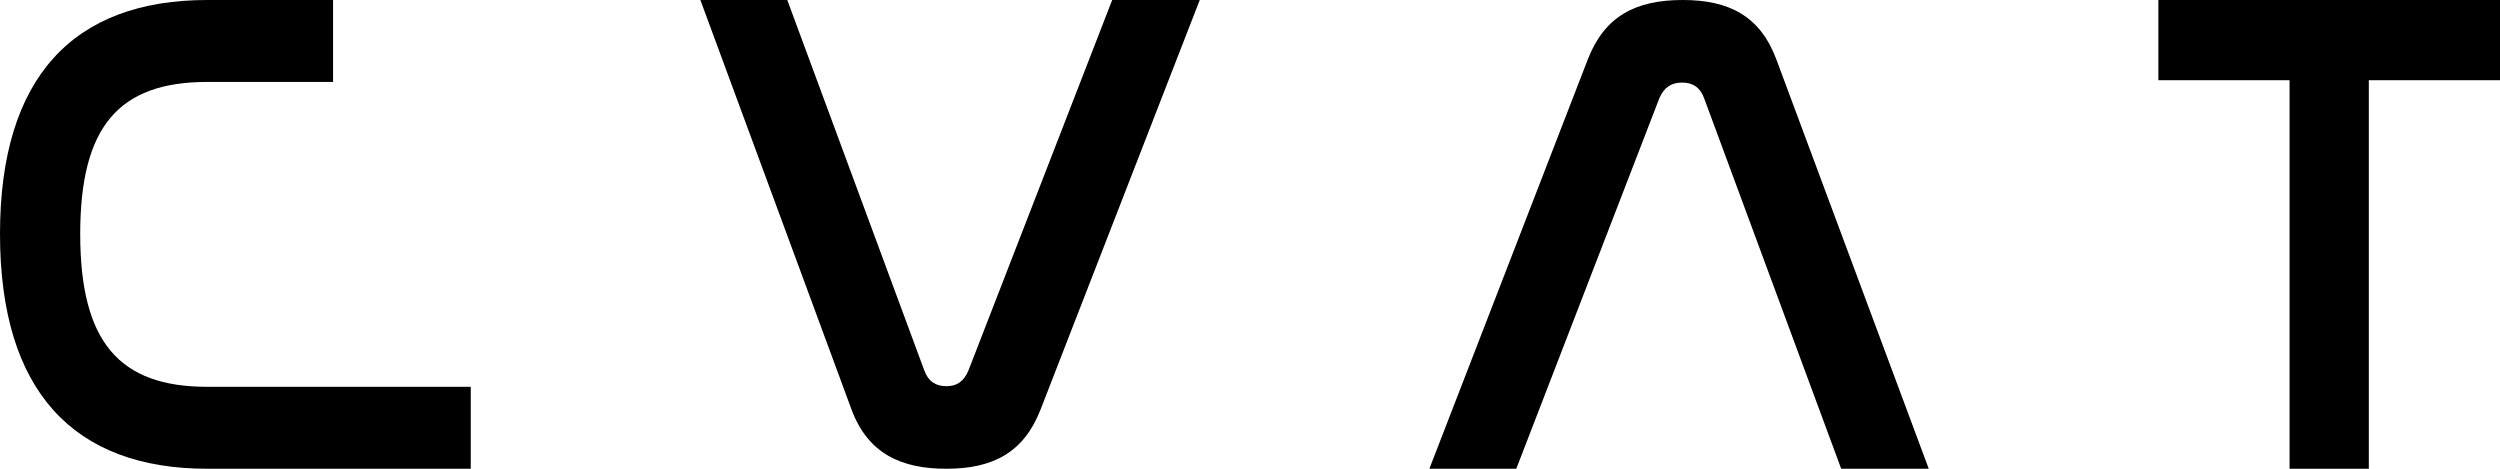
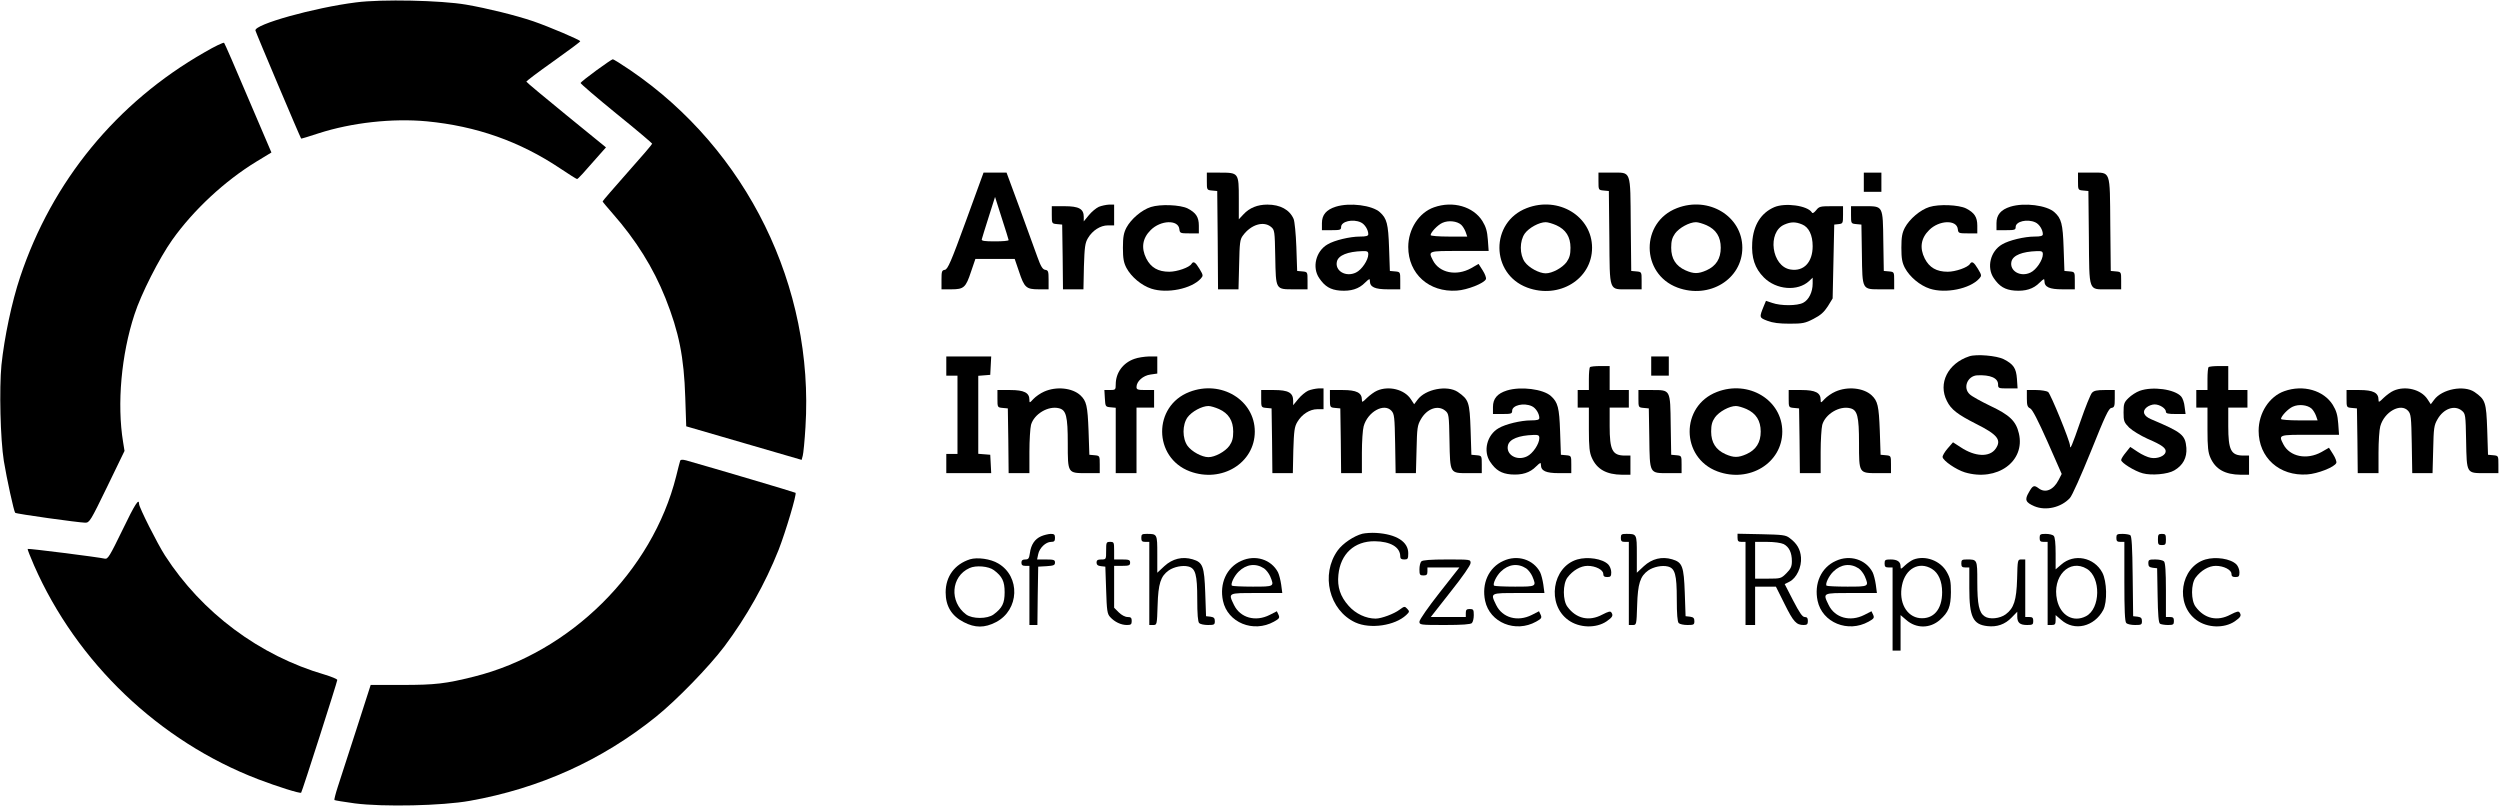
- <svg xmlns="http://www.w3.org/2000/svg" width="64" height="12" viewBox="0 0 80 15">
-   <path d="M6.634 15C2.371 15 0 12.533 0 7.489C0 2.467 2.349 0 6.634 0H10.658V2.622H6.634C3.785 2.622 2.567 4.067 2.567 7.489C2.567 10.933 3.806 12.378 6.634 12.378H15.064V15H6.634Z" />
-   <path d="M22.412 0L27.247 13.1C27.781 14.541 28.872 15 30.284 15C31.782 15 32.766 14.476 33.3 13.1L38.392 0H35.59L30.99 11.856C30.84 12.205 30.627 12.358 30.284 12.358C29.942 12.358 29.707 12.205 29.578 11.856L25.193 0H22.412Z" />
-   <path d="M53.099 3.144C53.249 2.795 53.484 2.642 53.826 2.642C54.169 2.642 54.404 2.795 54.532 3.144L58.918 15H61.72L56.843 1.9C56.329 0.524 55.345 0 53.848 0C52.329 0 51.345 0.524 50.81 1.9L45.74 15H48.521L53.099 3.144Z" />
-   <path d="M69.068 0V2.567H73.266V15H75.802V2.567H80V0H69.068Z" />
+ <svg xmlns="http://www.w3.org/2000/svg" version="1.0" width="1564pt" height="504pt" viewBox="0 0 1564 504" preserveAspectRatio="xMidYMid meet">
+   <g transform="translate(0,504) scale(0.1,-0.1)" fill="#000000" stroke="none">
+     <path d="M2227 5025 c-261 -33 -638 -138 -629 -176 3 -14 281 -671 286 -676 1 -1 50 13 109 33 208 67 461 95 677 75 310 -30 581 -125 835 -295 54 -36 101 -66 105 -66 6 0 38 35 149 162 l32 36 -248 202 c-136 111 -249 205 -250 209 -2 3 74 60 167 126 93 66 170 123 170 127 0 8 -195 91 -294 125 -109 37 -287 81 -420 104 -158 27 -529 35 -689 14z" />
+     <path d="M1280 4713 c-550 -314 -954 -806 -1154 -1406 -52 -155 -99 -378 -117 -551 -14 -148 -7 -462 15 -600 18 -110 63 -316 71 -324 6 -7 395 -61 438 -62 27 0 33 10 137 224 l109 225 -9 56 c-39 238 -11 547 71 797 41 128 156 354 237 468 133 187 328 368 526 489 l94 57 -145 339 c-79 187 -147 343 -151 347 -4 4 -59 -22 -122 -59z" />
+     <path d="M3730 4599 c-52 -38 -96 -73 -98 -78 -1 -4 99 -90 223 -191 124 -100 225 -186 225 -189 0 -4 -70 -86 -155 -181 -85 -96 -155 -177 -155 -180 0 -3 28 -36 62 -75 147 -167 255 -340 331 -530 85 -214 116 -369 124 -621 l6 -181 361 -105 361 -105 7 26 c4 14 12 95 17 179 55 878 -365 1735 -1096 2233 -56 38 -105 69 -110 68 -4 0 -51 -32 -103 -70z" />
+     <path d="M6043 3658 c-94 -258 -114 -303 -132 -306 -19 -3 -21 -10 -21 -63 l0 -59 62 0 c78 0 90 11 123 111 l27 79 123 0 123 0 27 -79 c33 -100 45 -111 123 -111 l62 0 0 59 c0 53 -2 60 -21 63 -16 2 -28 21 -50 83 -16 44 -66 180 -110 303 l-82 222 -72 0 -72 0 -110 -302z m267 -120 c0 -5 -39 -8 -86 -8 -66 0 -85 3 -82 13 2 8 21 70 43 139 l40 126 42 -132 c23 -72 43 -134 43 -138z" />
+     <path d="M7550 3906 c0 -54 0 -55 33 -58 l32 -3 3 -307 2 -308 64 0 64 0 4 154 c3 138 5 158 24 183 50 68 128 92 175 54 23 -19 24 -25 27 -188 4 -208 1 -203 119 -203 l83 0 0 54 c0 54 0 55 -32 58 l-33 3 -5 150 c-3 83 -11 161 -17 175 -25 58 -84 90 -164 90 -62 0 -112 -20 -150 -61 l-29 -31 0 129 c0 162 -1 163 -118 163 l-82 0 0 -54z" />
+     <path d="M10000 3906 c0 -54 0 -55 33 -58 l32 -3 3 -289 c3 -347 -5 -326 119 -326 l83 0 0 54 c0 54 0 55 -32 58 l-33 3 -3 289 c-3 347 5 326 -119 326 l-83 0 0 -54z" />
+     <path d="M11660 3900 l0 -60 55 0 55 0 0 60 0 60 -55 0 -55 0 0 -60z" />
+     <path d="M13000 3906 c0 -54 0 -55 33 -58 l32 -3 3 -289 c3 -347 -5 -326 119 -326 l83 0 0 54 c0 54 0 55 -32 58 l-33 3 -3 289 c-3 347 5 326 -119 326 l-83 0 0 -54z" />
+     <path d="M6874 3746 c-17 -8 -45 -31 -62 -52 l-32 -39 0 28 c0 50 -30 67 -120 67 l-80 0 0 -54 c0 -54 0 -55 33 -58 l32 -3 3 -202 2 -203 64 0 64 0 3 143 c4 121 7 147 25 177 28 48 78 80 125 80 l39 0 0 65 0 65 -32 0 c-18 -1 -47 -7 -64 -14z" />
+     <path d="M7200 3745 c-57 -18 -124 -75 -153 -129 -17 -33 -22 -58 -22 -126 0 -68 5 -93 22 -126 30 -56 94 -110 156 -130 98 -32 251 -1 309 63 16 18 16 21 -8 61 -26 43 -38 50 -50 31 -13 -22 -90 -49 -139 -49 -70 0 -115 26 -144 83 -33 66 -24 127 28 178 62 62 172 66 179 6 3 -26 6 -27 63 -27 l59 0 0 48 c0 54 -18 81 -70 108 -47 23 -170 28 -230 9z" />
+     <path d="M8357 3747 c-60 -19 -87 -51 -87 -103 l0 -44 60 0 c54 0 60 2 60 20 0 35 73 52 123 29 25 -11 47 -47 47 -74 0 -11 -13 -15 -53 -15 -61 0 -159 -23 -202 -49 -73 -42 -98 -144 -52 -211 35 -52 70 -73 130 -78 68 -5 118 10 157 50 26 25 30 27 30 10 0 -38 31 -52 113 -52 l77 0 0 54 c0 54 0 55 -32 58 l-33 3 -5 145 c-5 150 -14 183 -57 222 -48 44 -189 62 -276 35z m203 -298 c0 -36 -41 -97 -77 -114 -64 -31 -134 11 -119 70 10 38 67 61 159 64 31 1 37 -2 37 -20z" />
+     <path d="M8971 3743 c-94 -33 -161 -136 -161 -248 0 -168 130 -285 304 -273 65 4 172 46 182 72 3 8 -6 32 -20 54 l-26 41 -47 -27 c-92 -51 -198 -29 -238 48 -31 61 -33 60 166 60 l182 0 -5 70 c-4 54 -12 81 -34 117 -57 91 -185 128 -303 86z m170 -109 c10 -9 22 -29 28 -45 l10 -29 -115 0 c-62 0 -114 4 -114 9 0 17 44 64 74 77 37 17 91 11 117 -12z" />
+     <path d="M9551 3738 c-229 -88 -227 -411 3 -497 199 -74 406 52 406 249 0 197 -210 325 -409 248z m185 -107 c60 -27 89 -73 89 -141 0 -42 -6 -63 -24 -89 -26 -36 -90 -71 -131 -71 -41 0 -105 35 -131 71 -33 47 -33 131 0 178 26 36 90 71 131 71 14 0 43 -9 66 -19z" />
+     <path d="M10491 3738 c-229 -88 -227 -411 3 -497 199 -74 406 52 406 249 0 197 -210 325 -409 248z m185 -107 c60 -27 89 -73 89 -141 0 -68 -29 -114 -89 -141 -52 -23 -80 -23 -132 0 -60 27 -89 73 -89 141 0 42 6 63 24 89 26 36 90 71 131 71 14 0 43 -9 66 -19z" />
+     <path d="M11100 3744 c-83 -36 -131 -112 -138 -220 -6 -96 16 -163 73 -220 78 -78 212 -88 283 -22 l22 21 0 -37 c0 -53 -24 -102 -59 -120 -37 -20 -141 -20 -194 -1 l-39 13 -13 -31 c-30 -74 -30 -74 22 -94 34 -13 74 -18 139 -18 81 0 97 3 149 30 45 23 66 42 90 79 l30 49 5 231 5 231 28 3 c26 3 27 6 27 58 l0 54 -74 0 c-68 0 -76 -2 -94 -25 -14 -17 -23 -22 -27 -14 -27 43 -167 62 -235 33z m174 -108 c42 -17 66 -67 66 -136 0 -101 -56 -160 -139 -146 -118 19 -147 234 -38 281 41 18 70 18 111 1z" />
+     <path d="M12070 3745 c-57 -18 -124 -75 -153 -129 -17 -33 -22 -58 -22 -126 0 -68 5 -93 22 -126 30 -56 94 -110 156 -130 98 -32 251 -1 309 63 16 18 16 21 -8 61 -26 43 -38 50 -50 31 -13 -22 -90 -49 -139 -49 -70 0 -115 26 -144 83 -33 66 -24 127 28 178 62 62 172 66 179 6 3 -26 6 -27 63 -27 l59 0 0 48 c0 54 -18 81 -70 108 -47 23 -170 28 -230 9z" />
+     <path d="M12577 3747 c-60 -19 -87 -51 -87 -103 l0 -44 60 0 c54 0 60 2 60 20 0 35 73 52 123 29 25 -11 47 -47 47 -74 0 -11 -13 -15 -53 -15 -61 0 -159 -23 -202 -49 -73 -42 -98 -144 -52 -211 35 -52 70 -73 130 -78 68 -5 118 10 157 50 26 25 30 27 30 10 0 -38 31 -52 113 -52 l77 0 0 54 c0 54 0 55 -32 58 l-33 3 -5 145 c-5 150 -14 183 -57 222 -48 44 -189 62 -276 35z m203 -298 c0 -36 -41 -97 -77 -114 -64 -31 -134 11 -119 70 10 38 67 61 159 64 31 1 37 -2 37 -20z" />
+     <path d="M11580 3696 c0 -54 0 -55 33 -58 l32 -3 3 -184 c3 -227 0 -221 119 -221 l83 0 0 54 c0 54 0 55 -32 58 l-33 3 -3 184 c-3 227 0 221 -119 221 l-83 0 0 -54z" />
+     <path d="M12320 2811 c-134 -44 -197 -169 -140 -280 26 -53 67 -84 181 -142 136 -68 162 -101 124 -156 -38 -55 -129 -51 -219 9 l-48 31 -34 -39 c-18 -21 -33 -46 -31 -54 4 -23 84 -78 139 -95 202 -60 380 69 338 244 -18 77 -58 115 -179 172 -58 28 -116 60 -128 72 -45 40 -15 115 46 119 83 4 131 -17 131 -57 0 -24 3 -25 61 -25 l61 0 -4 60 c-5 67 -21 91 -83 123 -44 22 -170 33 -215 18z" />
+     <path d="M5920 2750 l0 -60 35 0 35 0 0 -245 0 -245 -35 0 -35 0 0 -60 0 -60 140 0 141 0 -3 58 -3 57 -37 3 -38 3 0 244 0 244 38 3 37 3 3 58 3 57 -141 0 -140 0 0 -60z" />
+     <path d="M7097 2795 c-72 -25 -117 -87 -117 -160 0 -33 -2 -35 -36 -35 l-35 0 3 -52 c3 -52 4 -53 36 -56 l32 -3 0 -205 0 -204 65 0 65 0 0 205 0 205 55 0 55 0 0 55 0 55 -55 0 c-48 0 -55 3 -55 19 0 35 41 72 88 78 l42 6 0 53 0 54 -52 0 c-29 -1 -70 -7 -91 -15z" />
+     <path d="M10330 2750 l0 -60 55 0 55 0 0 60 0 60 -55 0 -55 0 0 -60z" />
+     <path d="M9947 2743 c-4 -3 -7 -37 -7 -75 l0 -68 -35 0 -35 0 0 -55 0 -55 35 0 35 0 0 -137 c0 -112 4 -145 19 -178 32 -71 91 -104 189 -105 l52 0 0 60 0 60 -37 0 c-76 1 -93 34 -93 184 l0 116 60 0 60 0 0 55 0 55 -60 0 -60 0 0 75 0 75 -58 0 c-32 0 -62 -3 -65 -7z" />
+     <path d="M13817 2743 c-4 -3 -7 -37 -7 -75 l0 -68 -35 0 -35 0 0 -55 0 -55 35 0 35 0 0 -137 c0 -112 4 -145 19 -178 32 -71 91 -104 189 -105 l52 0 0 60 0 60 -37 0 c-76 1 -93 34 -93 184 l0 116 60 0 60 0 0 55 0 55 -60 0 -60 0 0 75 0 75 -58 0 c-32 0 -62 -3 -65 -7z" />
+     <path d="M6532 2590 c-23 -10 -53 -31 -67 -46 -24 -26 -25 -26 -25 -5 0 44 -33 61 -120 61 l-80 0 0 -54 c0 -54 0 -55 33 -58 l32 -3 3 -202 2 -203 65 0 65 0 0 133 c0 72 5 149 10 169 19 68 108 121 175 104 45 -11 55 -50 55 -219 0 -189 -1 -187 118 -187 l82 0 0 54 c0 54 0 55 -32 58 l-33 3 -5 150 c-6 157 -13 186 -51 222 -51 47 -151 57 -227 23z" />
+     <path d="M7441 2588 c-229 -88 -227 -411 3 -497 199 -74 406 52 406 249 0 197 -210 325 -409 248z m185 -107 c60 -27 89 -73 89 -141 0 -42 -6 -63 -24 -89 -26 -36 -90 -71 -131 -71 -41 0 -105 35 -131 71 -33 47 -33 131 0 178 26 36 90 71 131 71 14 0 43 -9 66 -19z" />
+     <path d="M8184 2596 c-17 -8 -45 -31 -62 -52 l-32 -39 0 28 c0 50 -30 67 -120 67 l-80 0 0 -54 c0 -54 0 -55 33 -58 l32 -3 3 -202 2 -203 64 0 64 0 3 143 c4 121 7 147 25 177 28 48 78 80 125 80 l39 0 0 65 0 65 -32 0 c-18 -1 -47 -7 -64 -14z" />
+     <path d="M8615 2596 c-17 -7 -45 -28 -63 -45 -29 -29 -32 -30 -32 -12 0 44 -33 61 -120 61 l-80 0 0 -54 c0 -54 0 -55 33 -58 l32 -3 3 -202 2 -203 65 0 65 0 0 128 c0 70 5 144 11 165 25 91 128 148 174 97 18 -20 20 -39 23 -206 l3 -184 64 0 63 0 4 148 c3 134 5 151 27 189 38 67 107 91 152 54 23 -19 24 -25 27 -188 4 -208 1 -203 119 -203 l83 0 0 54 c0 54 0 55 -32 58 l-33 3 -5 157 c-6 173 -11 188 -80 236 -66 44 -203 18 -252 -49 l-21 -28 -21 32 c-40 61 -138 85 -211 53z" />
+     <path d="M9427 2597 c-60 -19 -87 -51 -87 -103 l0 -44 60 0 c54 0 60 2 60 20 0 35 73 52 123 29 25 -11 47 -47 47 -74 0 -11 -13 -15 -53 -15 -61 0 -159 -23 -202 -49 -73 -42 -98 -144 -52 -211 35 -52 70 -73 130 -78 68 -5 118 10 157 50 26 25 30 27 30 10 0 -38 31 -52 113 -52 l77 0 0 54 c0 54 0 55 -32 58 l-33 3 -5 145 c-5 150 -14 183 -57 222 -48 44 -189 62 -276 35z m203 -298 c0 -36 -41 -97 -77 -114 -64 -31 -134 11 -119 70 10 38 67 61 159 64 31 1 37 -2 37 -20z" />
+     <path d="M10741 2588 c-229 -88 -227 -411 3 -497 199 -74 406 52 406 249 0 197 -210 325 -409 248z m185 -107 c60 -27 89 -73 89 -141 0 -68 -29 -114 -89 -141 -52 -23 -80 -23 -132 0 -60 27 -89 73 -89 141 0 42 6 63 24 89 26 36 90 71 131 71 14 0 43 -9 66 -19z" />
+     <path d="M11482 2590 c-23 -10 -53 -31 -67 -46 -24 -26 -25 -26 -25 -5 0 44 -33 61 -120 61 l-80 0 0 -54 c0 -54 0 -55 33 -58 l32 -3 3 -202 2 -203 65 0 65 0 0 133 c0 72 5 149 10 169 19 68 108 121 175 104 45 -11 55 -50 55 -219 0 -189 -1 -187 118 -187 l82 0 0 54 c0 54 0 55 -32 58 l-33 3 -5 150 c-6 157 -13 186 -51 222 -51 47 -151 57 -227 23z" />
+     <path d="M13386 2595 c-22 -8 -53 -28 -70 -45 -28 -27 -31 -37 -31 -90 0 -55 3 -62 35 -95 20 -19 71 -50 115 -70 91 -39 118 -59 113 -83 -5 -25 -52 -44 -93 -36 -19 3 -56 20 -81 37 l-47 31 -28 -35 c-16 -19 -29 -40 -29 -47 0 -17 85 -70 135 -83 54 -15 157 -6 197 18 55 32 80 79 76 141 -7 81 -26 97 -220 179 -48 20 -59 50 -28 75 12 10 34 18 49 18 32 0 71 -25 71 -46 0 -11 15 -14 61 -14 l62 0 -6 45 c-2 25 -12 54 -22 65 -41 45 -178 64 -259 35z" />
+     <path d="M14291 2593 c-94 -33 -161 -136 -161 -248 0 -168 130 -285 304 -273 65 4 172 46 182 72 3 8 -6 32 -20 54 l-26 41 -47 -27 c-92 -51 -198 -29 -238 48 -31 61 -33 60 166 60 l182 0 -5 70 c-4 54 -12 81 -34 117 -57 91 -185 128 -303 86z m170 -109 c10 -9 22 -29 28 -45 l10 -29 -115 0 c-62 0 -114 4 -114 9 0 17 44 64 74 77 37 17 91 11 117 -12z" />
+     <path d="M14975 2596 c-17 -7 -45 -28 -63 -45 -29 -29 -32 -30 -32 -12 0 44 -33 61 -120 61 l-80 0 0 -54 c0 -54 0 -55 33 -58 l32 -3 3 -202 2 -203 65 0 65 0 0 128 c0 70 5 144 11 165 25 91 128 148 174 97 18 -20 20 -39 23 -206 l3 -184 64 0 63 0 4 148 c3 134 5 151 27 189 38 67 107 91 152 54 23 -19 24 -25 27 -188 4 -208 1 -203 119 -203 l83 0 0 54 c0 54 0 55 -32 58 l-33 3 -5 157 c-6 173 -11 188 -80 236 -66 44 -203 18 -252 -49 l-21 -28 -21 32 c-40 61 -138 85 -211 53z" />
+     <path d="M10250 2546 c0 -54 0 -55 33 -58 l32 -3 3 -184 c3 -227 0 -221 119 -221 l83 0 0 54 c0 54 0 55 -32 58 l-33 3 -3 184 c-3 227 0 221 -119 221 l-83 0 0 -54z" />
+     <path d="M12680 2547 c0 -43 4 -54 21 -62 14 -7 48 -73 109 -210 l88 -200 -19 -37 c-32 -63 -83 -85 -125 -53 -29 22 -37 19 -62 -26 -27 -46 -20 -62 35 -86 72 -30 167 -8 222 51 14 14 71 143 132 293 89 222 111 269 128 271 18 3 21 10 21 58 l0 54 -63 0 c-49 0 -68 -4 -80 -18 -9 -10 -41 -89 -71 -176 -54 -156 -66 -184 -66 -154 0 28 -121 323 -137 336 -9 6 -43 12 -75 12 l-58 0 0 -53z" />
+     <path d="M4255 2157 c-2 -7 -14 -50 -25 -97 -149 -594 -662 -1103 -1265 -1253 -176 -44 -241 -52 -448 -52 l-198 0 -90 -280 c-50 -154 -102 -315 -116 -358 -14 -43 -23 -80 -21 -82 2 -2 60 -12 128 -21 179 -23 546 -15 719 16 438 78 827 254 1166 527 129 104 330 311 426 438 140 187 256 394 340 605 45 116 114 348 106 357 -5 4 -522 157 -685 203 -24 6 -34 5 -37 -3z" />
+     <path d="M766 1724 c-79 -162 -91 -183 -110 -179 -43 10 -480 65 -483 61 -2 -2 16 -48 40 -103 267 -608 782 -1100 1402 -1338 118 -45 263 -91 269 -84 6 6 226 694 226 705 0 6 -35 20 -77 33 -410 119 -771 389 -1001 746 -47 73 -162 301 -162 322 0 39 -25 1 -104 -163z" />
+     <path d="M8523 1701 c-53 -14 -122 -60 -154 -104 -109 -151 -54 -375 110 -451 94 -43 247 -20 318 46 21 20 22 23 7 39 -16 17 -18 17 -48 -5 -34 -26 -114 -56 -150 -56 -60 0 -125 30 -169 80 -52 58 -72 118 -64 194 13 131 100 211 227 210 99 -1 160 -37 160 -95 0 -14 7 -19 25 -19 22 0 25 4 25 39 0 72 -74 119 -200 127 -30 2 -69 -1 -87 -5z" />
+     <path d="M6513 1685 c-39 -17 -63 -52 -70 -105 -5 -34 -9 -40 -29 -40 -17 0 -24 -6 -24 -20 0 -15 7 -20 25 -20 l25 0 0 -185 0 -185 25 0 25 0 2 183 3 182 53 3 c44 3 52 6 52 23 0 16 -7 19 -56 19 l-56 0 7 33 c8 39 47 77 81 77 19 0 24 5 24 25 0 21 -5 25 -27 25 -16 -1 -42 -7 -60 -15z" />
+     <path d="M7140 1675 c0 -20 5 -25 25 -25 l25 0 0 -260 0 -260 24 0 c24 0 24 1 28 123 4 136 19 182 69 218 33 23 87 34 123 25 45 -11 56 -50 56 -204 0 -94 4 -142 12 -150 7 -7 31 -12 55 -12 39 0 43 2 43 24 0 19 -6 25 -27 28 l-28 3 -5 146 c-6 167 -15 191 -79 210 -64 19 -126 4 -177 -43 l-44 -41 0 116 c0 127 0 127 -66 127 -30 0 -34 -3 -34 -25z" />
+     <path d="M10140 1675 c0 -20 5 -25 25 -25 l25 0 0 -260 0 -260 24 0 c24 0 24 1 28 123 4 136 19 182 69 218 33 23 87 34 123 25 45 -11 56 -50 56 -204 0 -94 4 -142 12 -150 7 -7 31 -12 55 -12 39 0 43 2 43 24 0 19 -6 25 -27 28 l-28 3 -5 146 c-6 167 -15 191 -79 210 -64 19 -126 4 -177 -43 l-44 -41 0 116 c0 127 0 127 -66 127 -30 0 -34 -3 -34 -25z" />
+     <path d="M10870 1676 c0 -21 5 -26 25 -26 l25 0 0 -260 0 -260 30 0 30 0 0 120 0 120 65 0 65 0 55 -110 c55 -111 73 -130 119 -130 21 0 26 5 26 25 0 18 -5 25 -20 25 -14 0 -32 26 -72 103 l-53 103 30 15 c44 22 77 92 72 152 -4 51 -26 88 -71 121 -24 19 -44 21 -177 24 l-149 3 0 -25z m289 -40 c34 -18 51 -54 51 -107 0 -33 -7 -48 -34 -75 -33 -33 -36 -34 -115 -34 l-81 0 0 115 0 115 75 0 c46 0 87 -6 104 -14z" />
+     <path d="M12760 1675 c0 -20 5 -25 25 -25 l25 0 0 -260 0 -260 25 0 c21 0 25 5 25 31 l0 31 35 -30 c82 -73 207 -43 263 62 26 50 23 180 -6 234 -51 96 -177 121 -257 50 l-35 -30 0 99 c0 64 -4 103 -12 111 -7 7 -29 12 -50 12 -34 0 -38 -3 -38 -25z m296 -194 c88 -54 85 -249 -6 -296 -79 -41 -159 4 -181 101 -33 147 77 262 187 195z" />
+     <path d="M13240 1675 c0 -20 5 -25 25 -25 l25 0 0 -248 c0 -180 3 -251 12 -260 7 -7 31 -12 55 -12 39 0 43 2 43 24 0 19 -6 25 -27 28 l-28 3 -3 250 c-2 184 -6 251 -15 257 -6 4 -29 8 -49 8 -34 0 -38 -3 -38 -25z" />
+     <path d="M13500 1665 c0 -31 3 -35 25 -35 22 0 25 4 25 35 0 31 -3 35 -25 35 -22 0 -25 -4 -25 -35z" />
+     <path d="M6920 1595 c0 -54 0 -55 -30 -55 -23 0 -30 -5 -30 -19 0 -14 8 -21 28 -23 l27 -3 5 -146 c4 -129 7 -150 25 -169 28 -31 68 -50 105 -50 25 0 30 4 30 25 0 20 -5 25 -26 25 -15 0 -38 12 -55 29 l-29 29 0 131 0 131 50 0 c43 0 50 3 50 20 0 17 -7 20 -50 20 l-50 0 0 55 c0 52 -1 55 -25 55 -24 0 -25 -3 -25 -55z" />
+     <path d="M6068 1541 c-96 -31 -152 -107 -152 -207 0 -86 37 -147 113 -186 71 -37 131 -37 202 0 146 76 154 285 14 367 -48 29 -131 40 -177 26z m150 -68 c52 -39 67 -70 67 -138 0 -69 -15 -99 -69 -139 -39 -29 -133 -29 -172 0 -106 79 -95 238 21 290 40 19 120 12 153 -13z" />
+     <path d="M7765 1531 c-92 -41 -137 -142 -114 -250 29 -136 190 -202 319 -130 34 19 37 24 28 44 l-10 21 -45 -23 c-89 -45 -184 -18 -223 62 -37 77 -40 75 141 75 l161 0 -7 53 c-4 28 -13 63 -20 77 -42 80 -142 112 -230 71z m143 -47 c13 -9 30 -31 38 -49 27 -65 27 -65 -109 -65 -68 0 -126 3 -130 6 -10 10 14 61 42 88 48 47 107 54 159 20z" />
+     <path d="M9405 1531 c-92 -41 -137 -142 -114 -250 29 -136 190 -202 319 -130 34 19 37 24 28 44 l-10 21 -45 -23 c-89 -45 -184 -18 -223 62 -37 77 -40 75 141 75 l161 0 -7 53 c-4 28 -13 63 -20 77 -42 80 -142 112 -230 71z m143 -47 c13 -9 30 -31 38 -49 27 -65 27 -65 -109 -65 -68 0 -126 3 -130 6 -10 10 14 61 42 88 48 47 107 54 159 20z" />
+     <path d="M9867 1540 c-157 -47 -192 -281 -56 -379 68 -50 174 -53 240 -8 36 25 43 36 30 55 -6 10 -18 7 -57 -13 -82 -44 -163 -26 -218 49 -30 39 -30 143 0 183 33 44 82 73 126 73 50 0 98 -25 98 -50 0 -15 7 -20 25 -20 21 0 25 5 25 30 0 17 -9 39 -19 49 -36 36 -129 50 -194 31z" />
+     <path d="M11485 1531 c-92 -41 -137 -142 -114 -250 29 -136 190 -202 319 -130 34 19 37 24 28 44 l-10 21 -45 -23 c-89 -45 -184 -18 -223 62 -37 77 -40 75 141 75 l161 0 -7 53 c-4 28 -13 63 -20 77 -42 80 -142 112 -230 71z m143 -47 c13 -9 30 -31 38 -49 27 -65 27 -65 -109 -65 -68 0 -126 3 -130 6 -10 10 14 61 42 88 48 47 107 54 159 20z" />
+     <path d="M11970 1539 c-14 -6 -37 -22 -52 -36 -26 -25 -28 -25 -28 -7 0 30 -20 44 -62 44 -34 0 -38 -3 -38 -25 0 -20 5 -25 25 -25 l25 0 0 -260 0 -260 25 0 25 0 0 111 0 111 35 -30 c62 -55 149 -55 211 0 54 48 68 82 69 173 0 67 -4 87 -25 125 -40 73 -136 108 -210 79z m116 -58 c41 -25 64 -77 64 -146 0 -108 -54 -170 -140 -162 -83 9 -133 100 -111 206 21 104 107 151 187 102z" />
+     <path d="M13797 1540 c-157 -47 -192 -281 -56 -379 68 -50 174 -53 240 -8 36 25 43 36 30 55 -6 10 -18 7 -57 -13 -82 -44 -163 -26 -218 49 -30 39 -30 143 0 183 33 44 82 73 126 73 50 0 98 -25 98 -50 0 -15 7 -20 25 -20 21 0 25 5 25 30 0 17 -9 39 -19 49 -36 36 -129 50 -194 31z" />
+     <path d="M8892 1528 c-7 -7 -12 -29 -12 -50 0 -34 3 -38 25 -38 20 0 25 5 25 25 l0 25 100 0 100 0 -125 -159 c-70 -89 -125 -168 -125 -180 0 -20 4 -21 158 -21 110 0 162 4 170 12 7 7 12 29 12 50 0 34 -3 38 -25 38 -20 0 -25 -5 -25 -25 l0 -25 -110 0 -109 0 124 158 c74 93 125 166 125 180 0 22 -1 22 -148 22 -102 0 -152 -4 -160 -12z" />
+     <path d="M12270 1515 c0 -20 5 -25 25 -25 l25 0 0 -130 c0 -180 23 -227 113 -237 60 -7 111 11 152 54 l35 36 0 -29 c0 -40 16 -54 62 -54 34 0 38 3 38 25 0 20 -5 25 -25 25 l-25 0 0 180 0 180 -24 0 c-24 0 -24 -1 -27 -122 -4 -134 -20 -183 -71 -221 -36 -27 -102 -34 -132 -13 -35 23 -46 73 -46 217 0 140 0 139 -66 139 -30 0 -34 -3 -34 -25z" />
+     <path d="M13440 1516 c0 -19 6 -25 28 -28 l27 -3 3 -170 c2 -120 6 -171 15 -177 6 -4 29 -8 50 -8 33 0 37 3 37 25 0 20 -5 25 -25 25 l-25 0 0 168 c0 117 -4 172 -12 180 -7 7 -31 12 -55 12 -39 0 -43 -2 -43 -24z" />
+   </g>
</svg>
